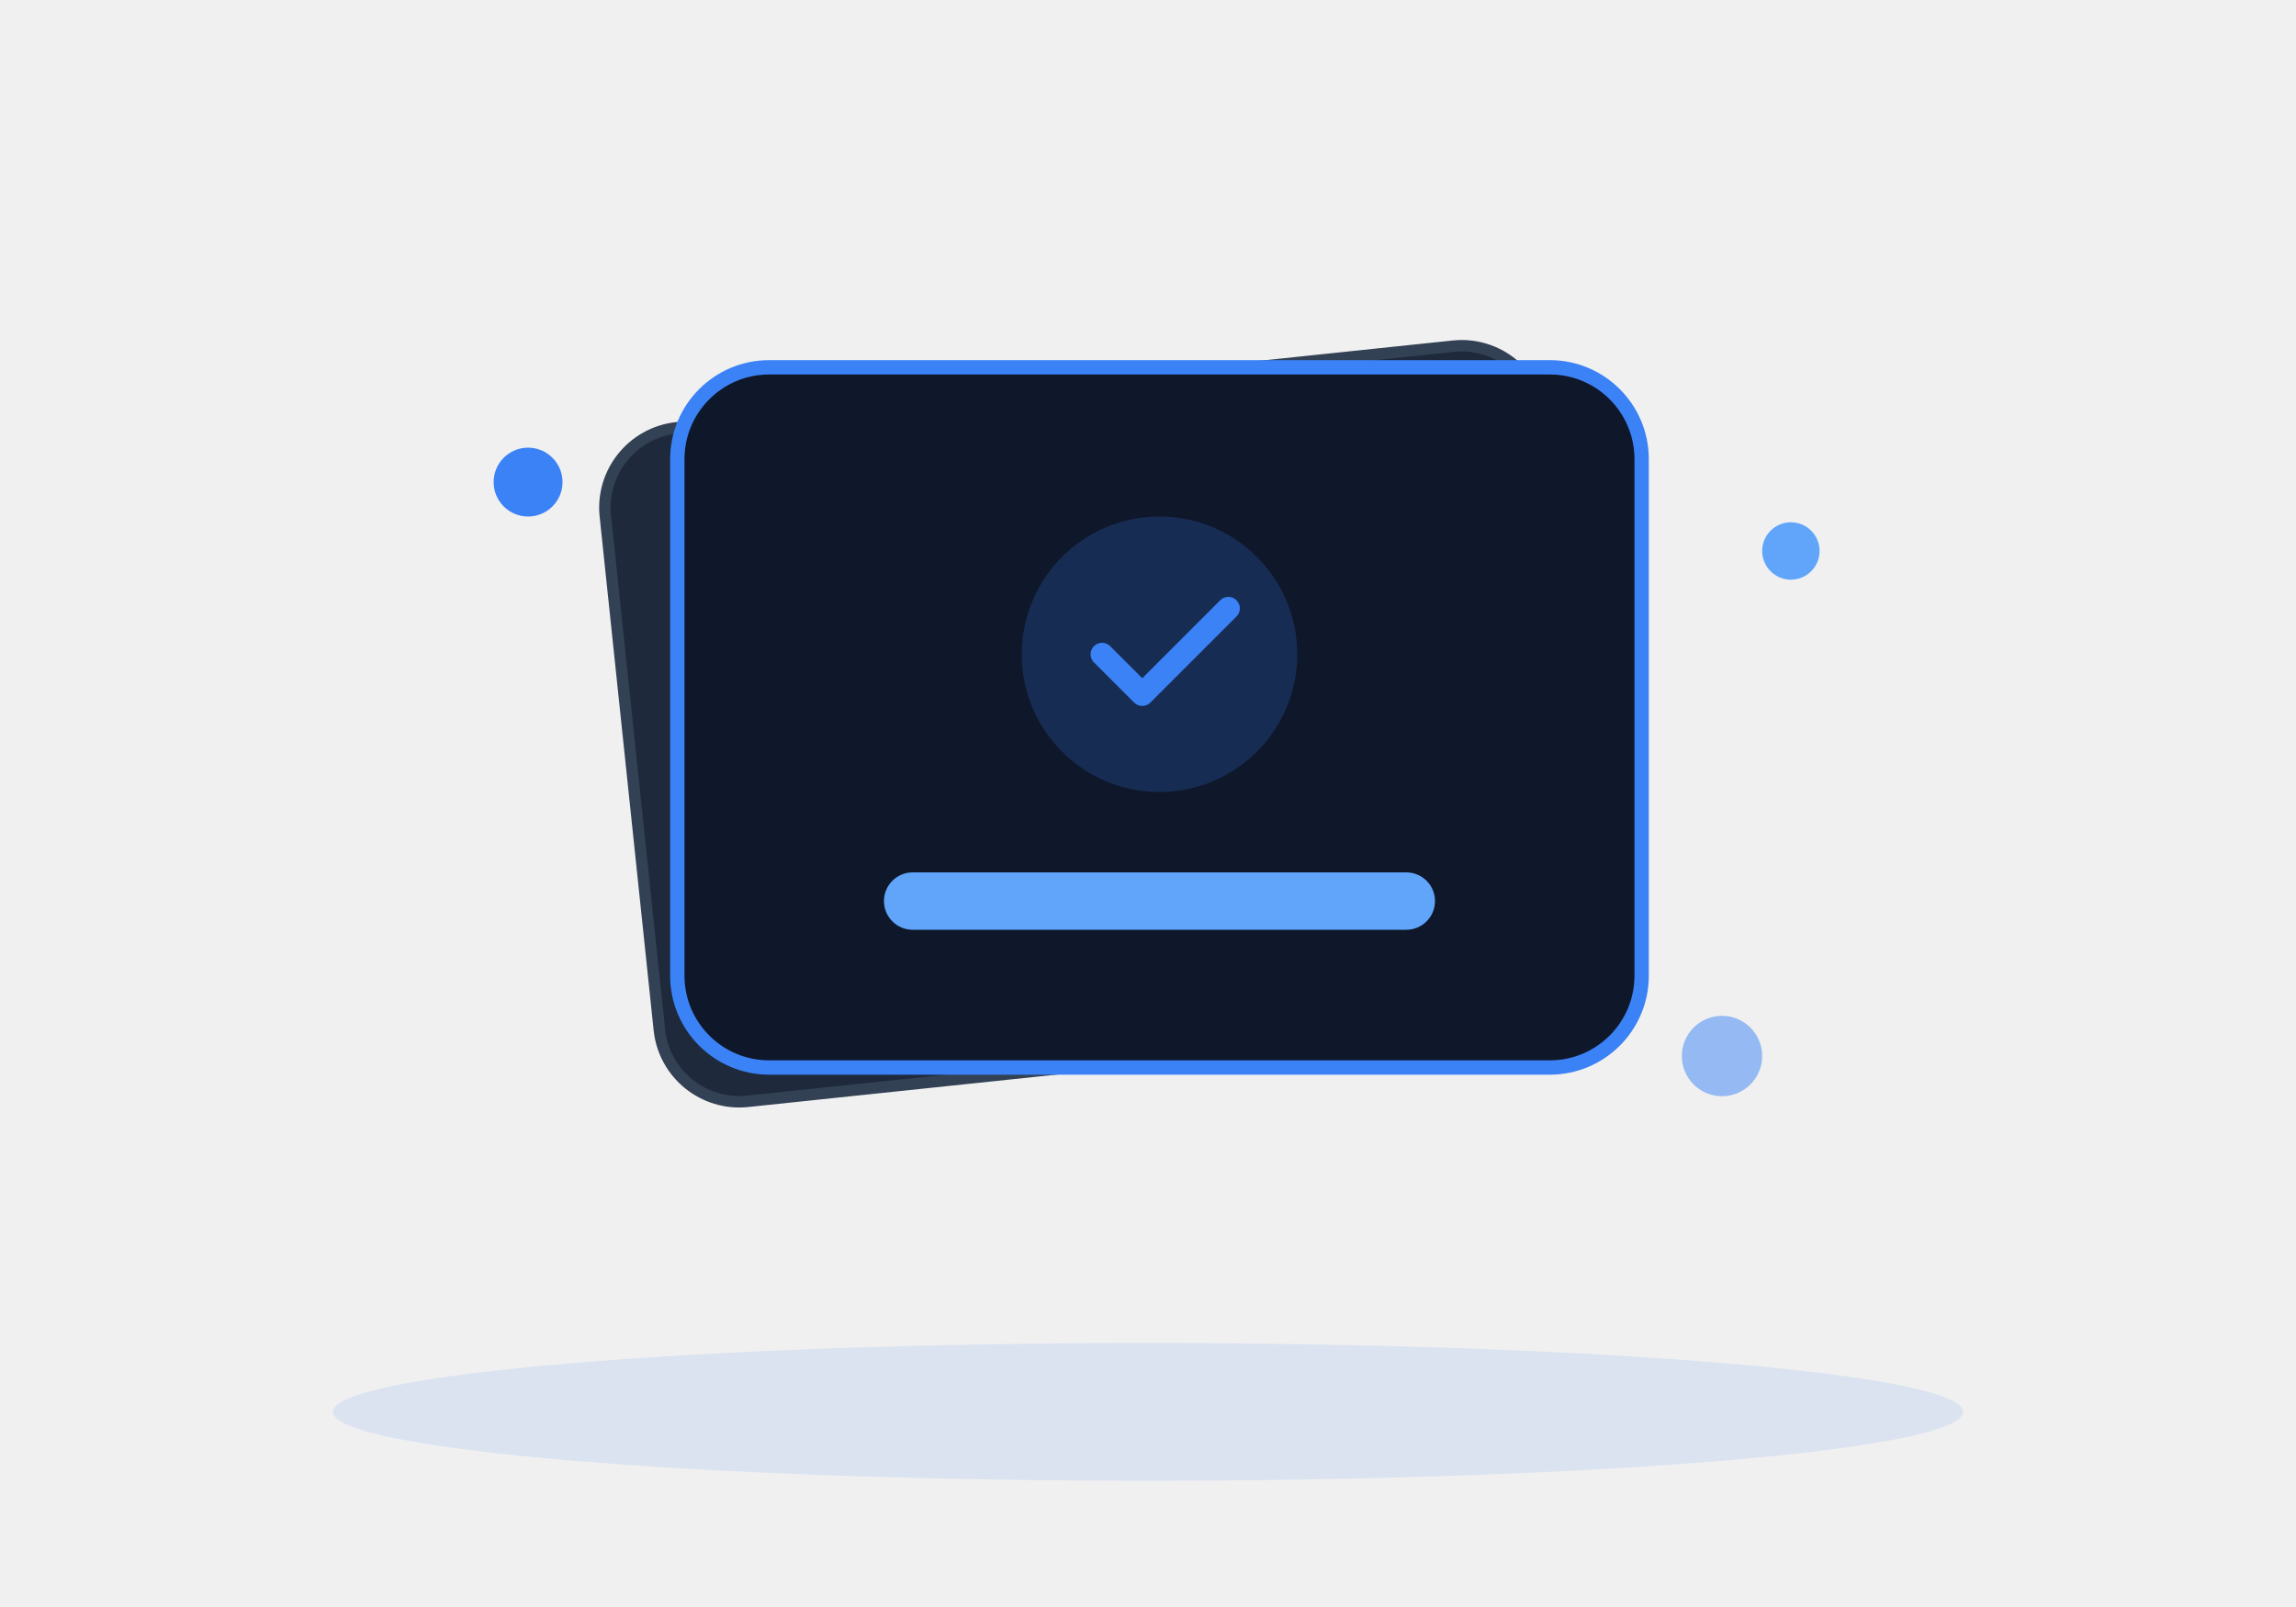
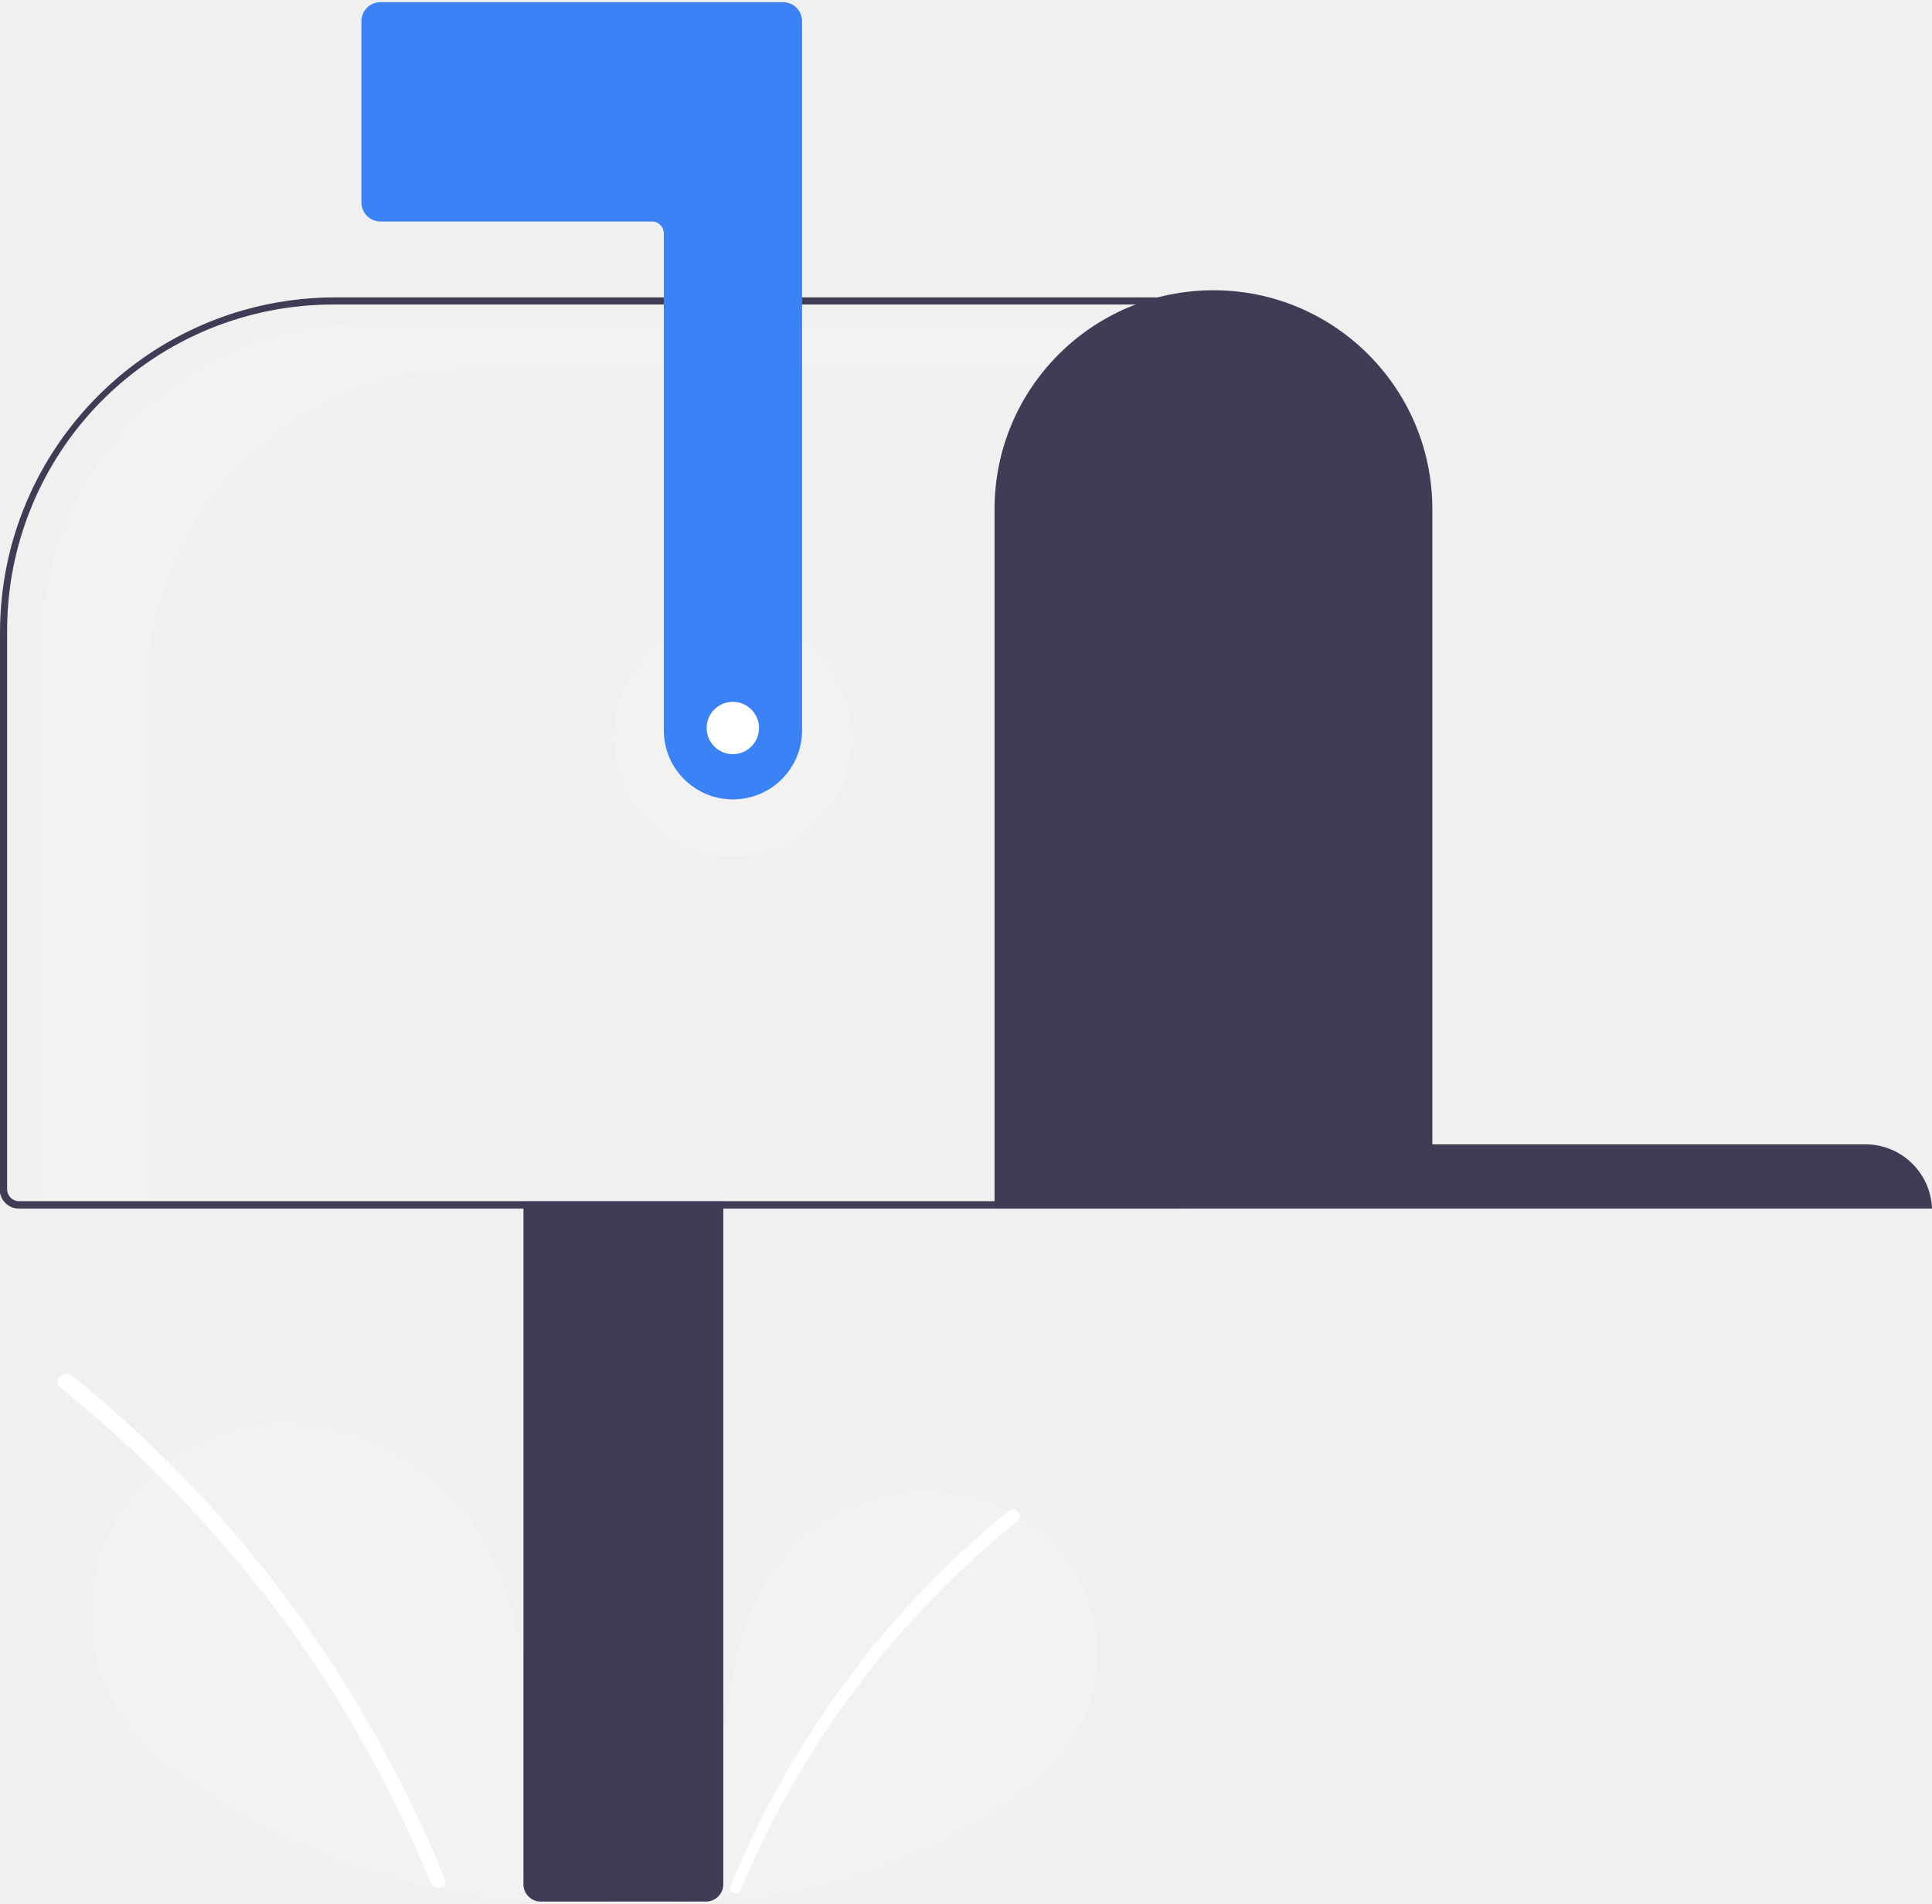
- <svg xmlns="http://www.w3.org/2000/svg" viewBox="0 0 400 280" fill="none">
-   <ellipse cx="200" cy="246" rx="142" ry="12" fill="#3B82F6" fill-opacity=".12" />
-   <rect x="104" y="76" width="164" height="118" rx="14" transform="rotate(-6 104 76)" fill="#1E293B" stroke="#334155" stroke-width="2" />
-   <rect x="118" y="64" width="168" height="122" rx="16" fill="#0F172A" stroke="#3B82F6" stroke-width="2.5" />
-   <circle cx="202" cy="114" r="24" fill="#3B82F6" fill-opacity=".2" />
-   <path d="M192 114l7 7 15-15" stroke="#3B82F6" stroke-width="4" stroke-linecap="round" stroke-linejoin="round" />
-   <rect x="154" y="152" width="96" height="10" rx="5" fill="#60A5FA" />
-   <circle cx="92" cy="84" r="6" fill="#3B82F6" />
-   <circle cx="312" cy="96" r="5" fill="#60A5FA" />
-   <circle cx="300" cy="184" r="7" fill="#3B82F6" fill-opacity=".5" />
+ <svg xmlns="http://www.w3.org/2000/svg" width="812" height="800" viewBox="0 0 812 800">
+   <g transform="translate(-685 -293)">
+     <path fill="#f2f2f2" d="M963 1086c13-11 21-28 19-45s-15-32-32-36-36 6.3-41 23c-2.8-31-6-64-23-91-15-24-41-41-70-45s-58 8.6-76 31-22 55-9.6 81c9.1 19 26 33 44 44a281 281 0 0 0 192 42" />
+     <path fill="#fff" d="M715 871a530 530 0 0 1 74 73 531 531 0 0 1 83 139c1.5 3.7-4.5 5.3-5.9 1.6a526 526 0 0 0-48-91A528 528 0 0 0 710 876c-3-3 2-7 5-5" />
+     <path fill="#f2f2f2" d="M942 1087c-11-9.4-18-24-16-39s13-28 27-31 31 5.5 35 19c2.4-27 5.1-55 19-78 13-21 35-36 60-38s50 7.4 65 27 19 47 8.3 69c-7.8 16-22 28-37 38a241 241 0 0 1-165 36" />
+     <path fill="#fff" d="M1109 928a398 398 0 0 0-117 158c-1.1 2.7 3.3 3.9 4.4 1.2A394 394 0 0 1 1113 932c2-2-1-6-4-4" />
+     <circle cx="50" cy="50" r="50" fill="#f2f2f2" transform="translate(943 553)" />
+     <path fill="#f2f2f2" d="M838 429h346v19H882a135 135 0 0 0-135 136v215h-38a6.3 6.3 0 0 1-6.3-6.3V565A135 135 0 0 1 838 429" />
+     <path fill="#3f3d56" d="M905 1085V798h84v287a7.3 7.3 0 0 1-7.3 7.3H912a7.3 7.3 0 0 1-7-7.3" />
+     <path fill="#3f3d56" d="M685 793V559a141 141 0 0 1 141-141h357v383H693a8 8 0 0 1-8.1-8.1Zm494-372H826a137 137 0 0 0-138 138v234a5 5 0 0 0 4.9 4.9H1179Z" />
+     <path fill="#3b82f6" d="M993 629a29 29 0 0 1-29-29V391a5 5 0 0 0-4.9-4.9H845a8 8 0 0 1-8.1-8.1v-76a8 8 0 0 1 8.1-8.1h169a8 8 0 0 1 8.1 8.1v298a29 29 0 0 1-29.1 29" />
+     <path fill="#3f3d56" d="M1195 415a92 92 0 0 1 92 92v267h182a28 28 0 0 1 28 27h-394V507a92 92 0 0 1 92-92" />
+     <circle cx="11" cy="11" r="11" fill="#fff" transform="translate(982 588)" />
+   </g>
</svg>
